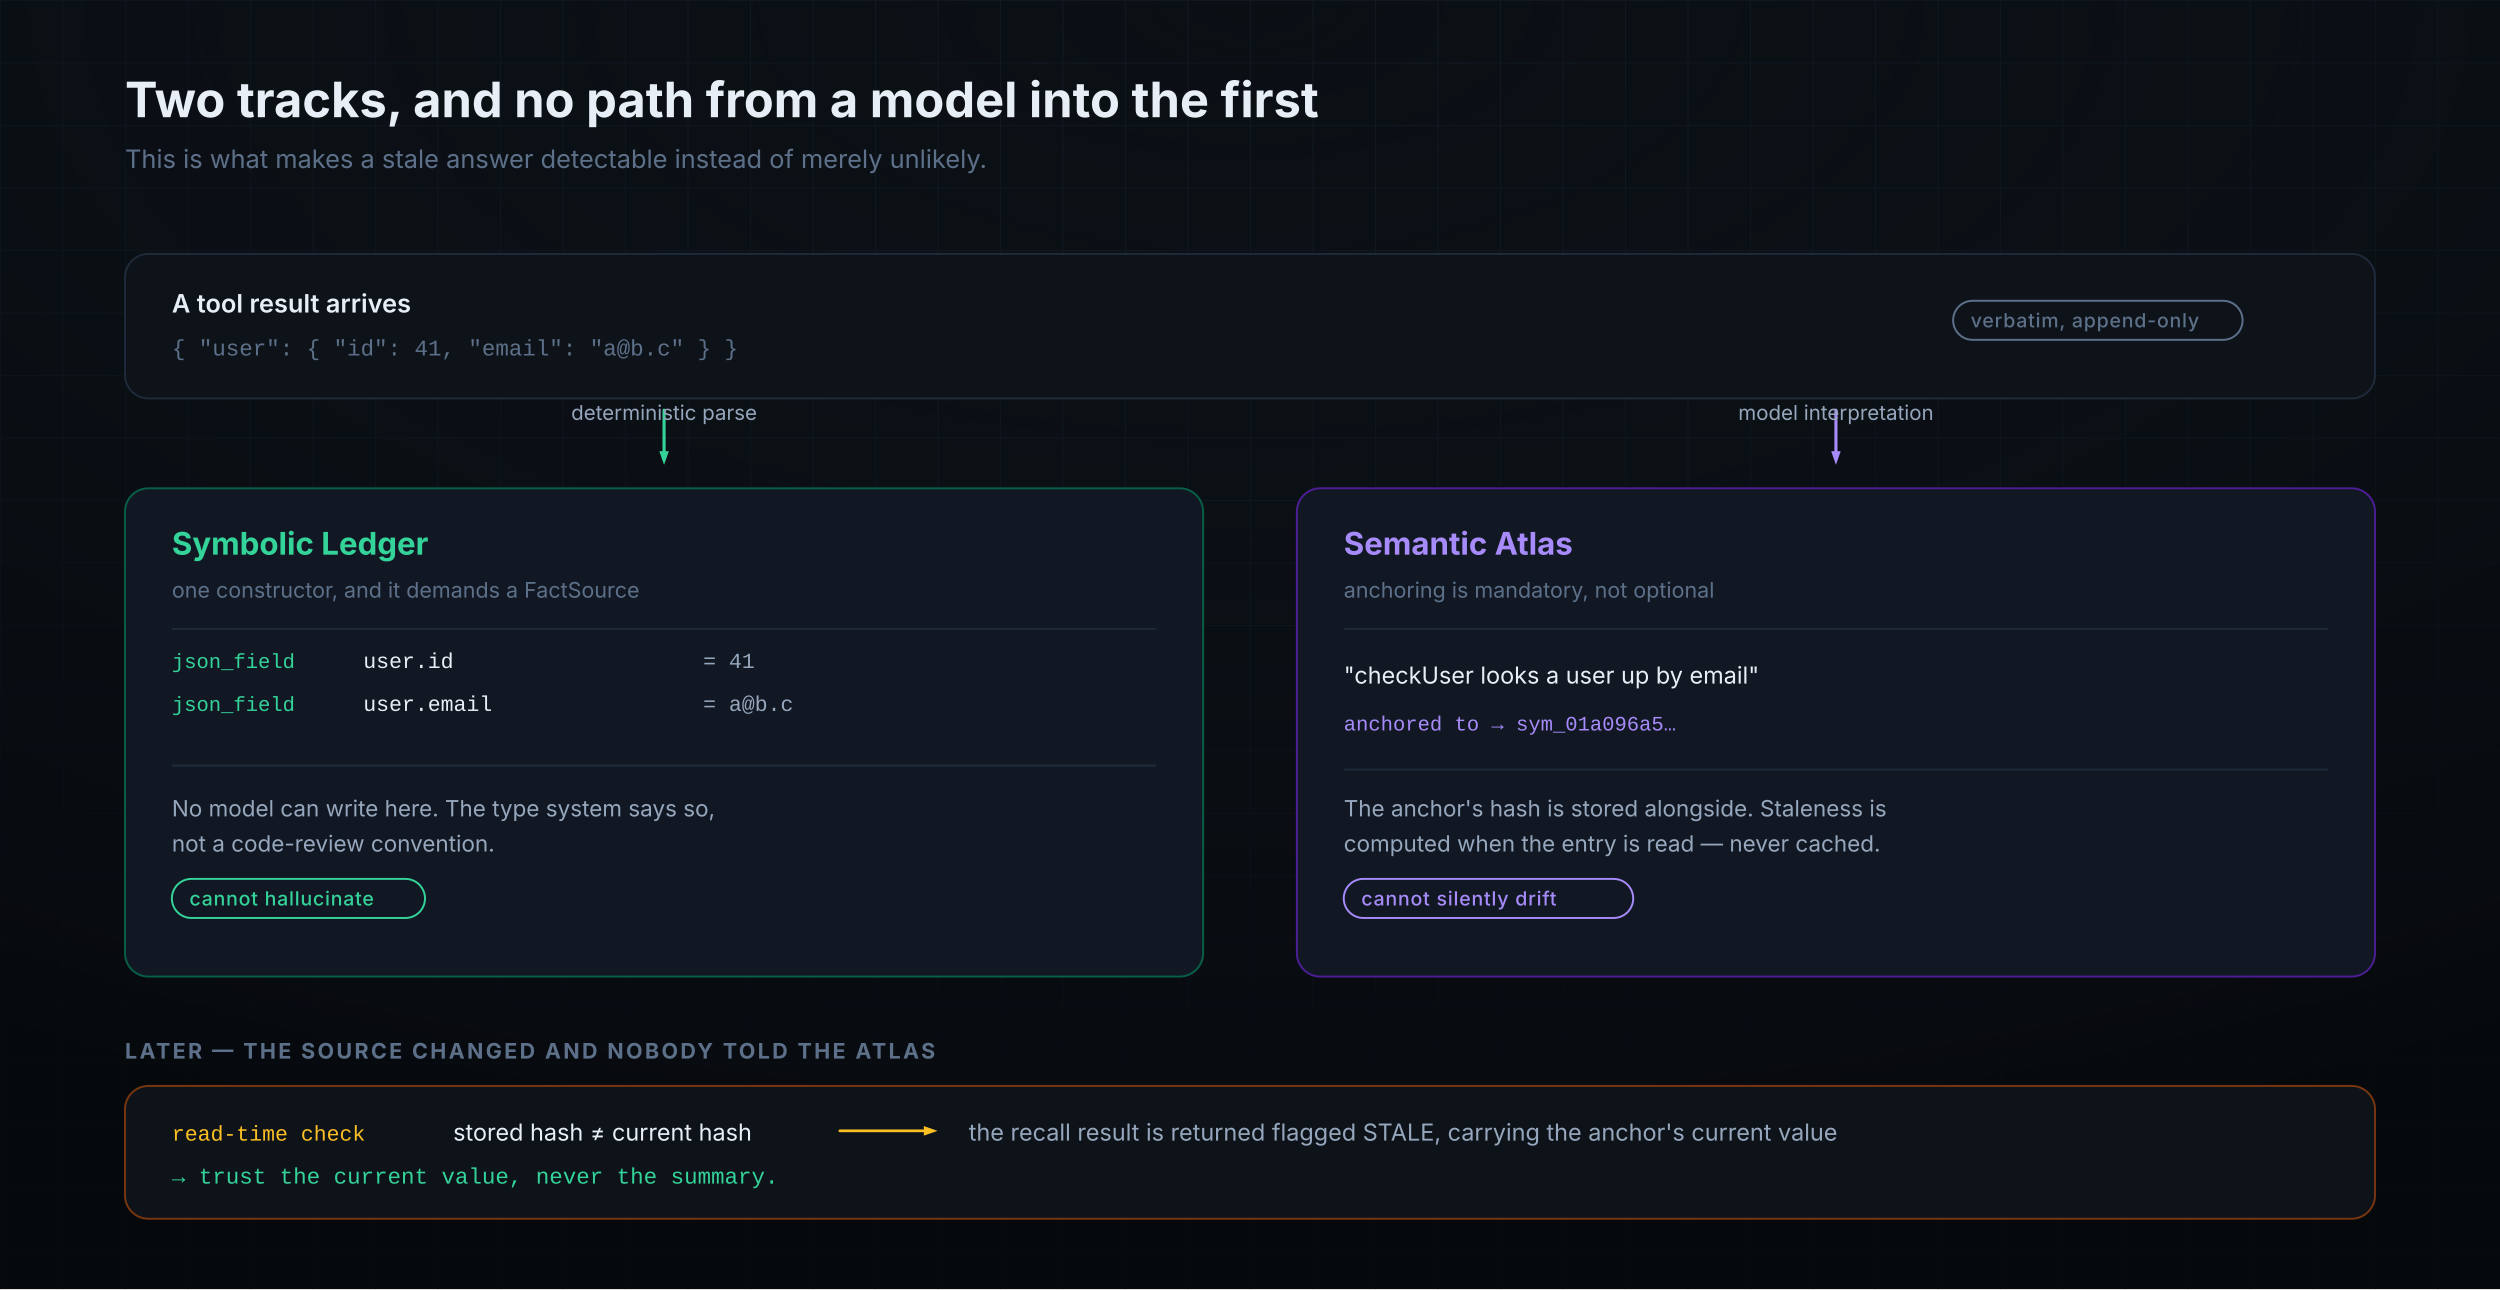
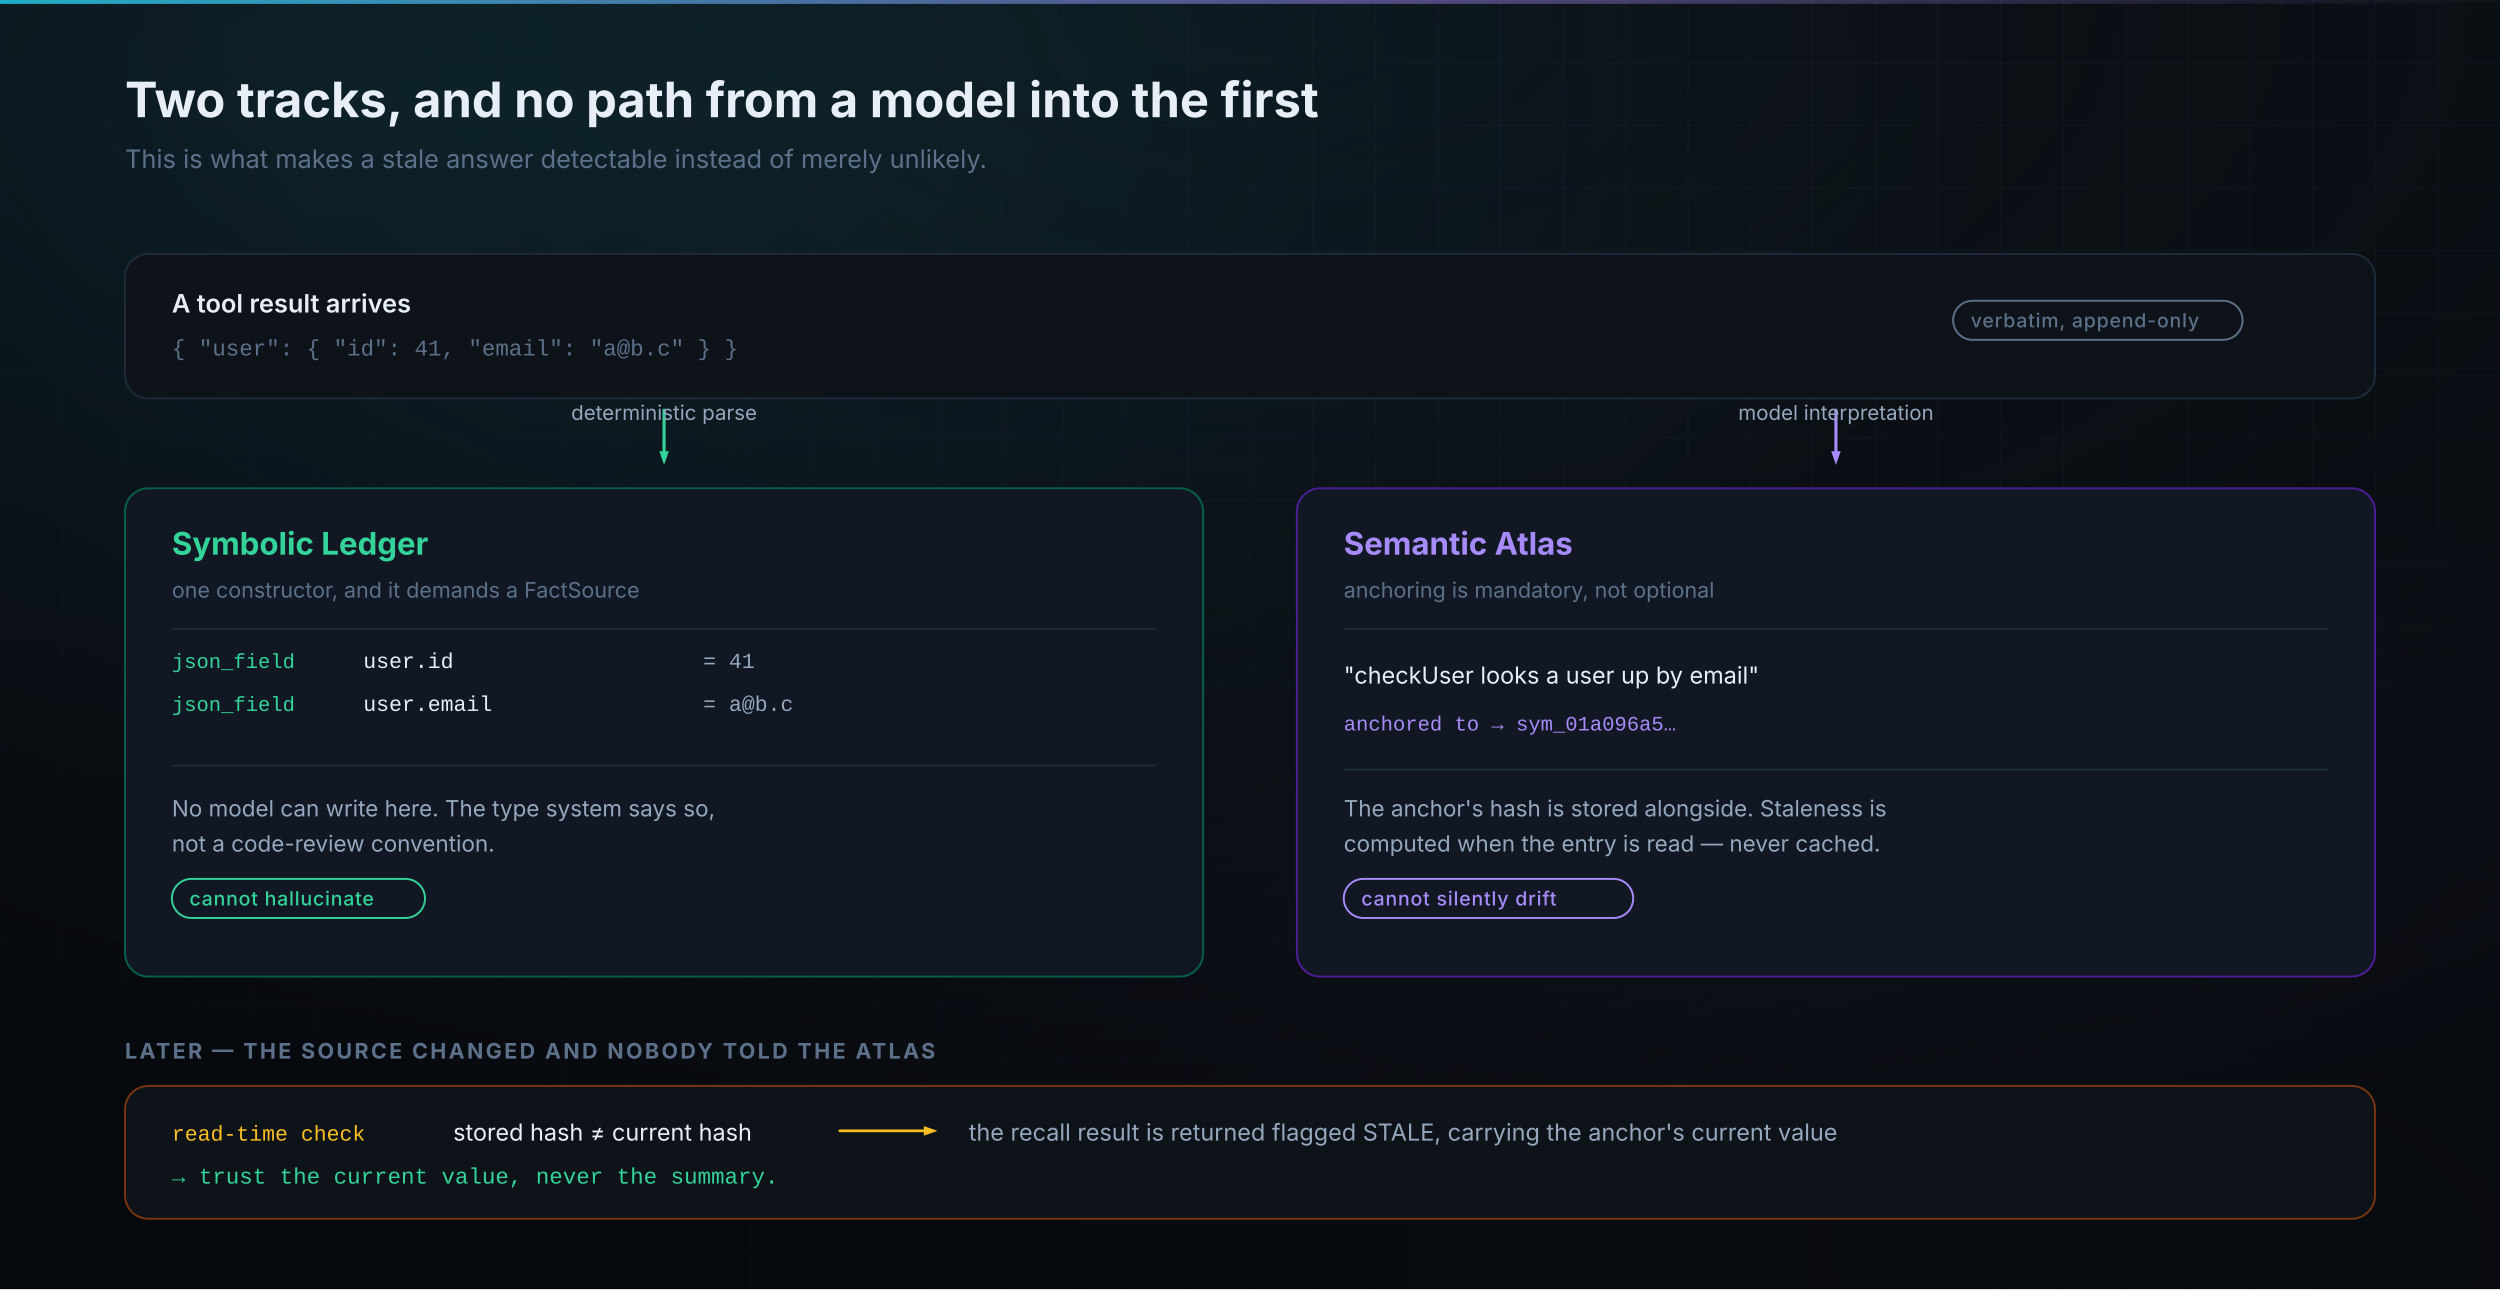
<svg xmlns="http://www.w3.org/2000/svg" viewBox="0 0 1280 660" width="1280" height="660" role="img" aria-labelledby="t d">
  <defs>
    <marker id="dim-s" markerWidth="6" markerHeight="6" refX="3" refY="3" orient="auto">
      <path d="M6 0L0 3L6 6" fill="none" stroke="#22d3ee" stroke-width="1" />
    </marker>
    <marker id="dim-e" markerWidth="6" markerHeight="6" refX="3" refY="3" orient="auto">
      <path d="M0 0L6 3L0 6" fill="none" stroke="#22d3ee" stroke-width="1" />
    </marker>
  </defs>
  <defs>
    <pattern id="dual-grid" width="32" height="32" patternUnits="userSpaceOnUse">
      <path d="M32 0H0V32" fill="none" stroke="#16202c" stroke-width="1" />
    </pattern>
    <pattern id="dual-dots" width="16" height="16" patternUnits="userSpaceOnUse">
      <circle cx="1" cy="1" r="1" fill="#16202c" />
    </pattern>
    <radialGradient id="dual-vig" cx="50%" cy="0%" r="95%">
      <stop offset="0%" stop-color="#0f1720" stop-opacity="0" />
      <stop offset="100%" stop-color="#05080b" stop-opacity="0.85" />
    </radialGradient>
    <linearGradient id="dual-sheen" x1="0" y1="0" x2="1" y2="1">
      <stop offset="0%" stop-color="#ffffff" stop-opacity="0.05" />
      <stop offset="60%" stop-color="#ffffff" stop-opacity="0" />
    </linearGradient>
+     <radialGradient id="dual-washA" cx="16%" cy="8%" r="64%">
+       <stop offset="0%" stop-color="#22d3ee" stop-opacity="0.13" />
+       <stop offset="100%" stop-color="#22d3ee" stop-opacity="0" />
+     </radialGradient>
+     <radialGradient id="dual-washB" cx="86%" cy="97%" r="60%">
+       <stop offset="0%" stop-color="#a78bfa" stop-opacity="0.16" />
+       <stop offset="100%" stop-color="#a78bfa" stop-opacity="0" />
+     </radialGradient>
+     <linearGradient id="dual-edge" x1="0" y1="0" x2="1" y2="0">
+       <stop offset="0%" stop-color="#22d3ee" stop-opacity="0.8" />
+       <stop offset="55%" stop-color="#a78bfa" stop-opacity="0.45" />
+       <stop offset="100%" stop-color="#a78bfa" stop-opacity="0" />
+     </linearGradient>
  </defs>
  <rect width="1280" height="660" fill="#0b0f14" />
+   <rect width="1280" height="660" fill="url(#dual-washA)" />
+   <rect width="1280" height="660" fill="url(#dual-washB)" />
  <rect width="1280" height="660" fill="url(#dual-grid)" opacity="0.55" />
  <rect width="1280" height="660" fill="url(#dual-vig)" />
+   <rect x="0" y="0" width="1280" height="2" fill="url(#dual-edge)" />
  <text x="64" y="60" font-family="-apple-system, BlinkMacSystemFont, 'Segoe UI', Inter, Helvetica, Arial, sans-serif" font-size="25" font-weight="700" fill="#e8eef6" text-anchor="start" opacity="1">Two tracks, and no path from a model into the first</text>
  <text x="64" y="86" font-family="-apple-system, BlinkMacSystemFont, 'Segoe UI', Inter, Helvetica, Arial, sans-serif" font-size="13" font-weight="400" fill="#5d7089" text-anchor="start" opacity="1">This is what makes a stale answer detectable instead of merely unlikely.</text>
  <rect x="64" y="130" width="1152" height="74" rx="12" fill="#0d1319" stroke="#1e2a3a" stroke-width="1" />
  <text x="88" y="160" font-family="-apple-system, BlinkMacSystemFont, 'Segoe UI', Inter, Helvetica, Arial, sans-serif" font-size="13" font-weight="600" fill="#e8eef6" text-anchor="start" opacity="1">A tool result arrives</text>
  <text x="88" y="182" font-family="ui-monospace, SFMono-Regular, 'SF Mono', Menlo, Consolas, 'Liberation Mono', monospace" font-size="11.5" font-weight="400" fill="#5d7089" text-anchor="start" opacity="1">{ "user": { "id": 41, "email": "a@b.c" } }</text>
  <rect x="1000" y="154" width="148.2" height="20" rx="10" fill="none" stroke="#5d7089" stroke-width="1" />
  <text x="1009" y="167.6" font-family="-apple-system, BlinkMacSystemFont, 'Segoe UI', Inter, Helvetica, Arial, sans-serif" font-size="10" font-weight="500" fill="#5d7089" text-anchor="start" opacity="1" letter-spacing="0.4">verbatim, append-only</text>
  <line x1="340" y1="210" x2="340" y2="231" stroke="#34d399" stroke-width="1.6" stroke-linecap="round" />
  <path d="M340 238 L337.55 231 L342.45 231 Z" fill="#34d399" />
  <text x="340" y="215" font-family="-apple-system, BlinkMacSystemFont, 'Segoe UI', Inter, Helvetica, Arial, sans-serif" font-size="10.5" font-weight="400" fill="#96a7bd" text-anchor="middle" opacity="1">deterministic parse</text>
  <rect x="64" y="250" width="552" height="250" rx="12" fill="#111823" stroke="#065f46" stroke-width="1" />
  <text x="88" y="284" font-family="-apple-system, BlinkMacSystemFont, 'Segoe UI', Inter, Helvetica, Arial, sans-serif" font-size="16" font-weight="700" fill="#34d399" text-anchor="start" opacity="1">Symbolic Ledger</text>
  <text x="88" y="306" font-family="-apple-system, BlinkMacSystemFont, 'Segoe UI', Inter, Helvetica, Arial, sans-serif" font-size="11" font-weight="400" fill="#5d7089" text-anchor="start" opacity="1">one constructor, and it demands a FactSource</text>
  <line x1="88" y1="322" x2="592" y2="322" stroke="#1e2a3a" />
  <text x="88" y="342" font-family="ui-monospace, SFMono-Regular, 'SF Mono', Menlo, Consolas, 'Liberation Mono', monospace" font-size="10.5" font-weight="400" fill="#34d399" text-anchor="start" opacity="1">json_field</text>
  <text x="186" y="342" font-family="ui-monospace, SFMono-Regular, 'SF Mono', Menlo, Consolas, 'Liberation Mono', monospace" font-size="11" font-weight="400" fill="#e8eef6" text-anchor="start" opacity="1">user.id</text>
  <text x="360" y="342" font-family="ui-monospace, SFMono-Regular, 'SF Mono', Menlo, Consolas, 'Liberation Mono', monospace" font-size="11" font-weight="400" fill="#96a7bd" text-anchor="start" opacity="1">= 41</text>
  <text x="88" y="364" font-family="ui-monospace, SFMono-Regular, 'SF Mono', Menlo, Consolas, 'Liberation Mono', monospace" font-size="10.5" font-weight="400" fill="#34d399" text-anchor="start" opacity="1">json_field</text>
  <text x="186" y="364" font-family="ui-monospace, SFMono-Regular, 'SF Mono', Menlo, Consolas, 'Liberation Mono', monospace" font-size="11" font-weight="400" fill="#e8eef6" text-anchor="start" opacity="1">user.email</text>
  <text x="360" y="364" font-family="ui-monospace, SFMono-Regular, 'SF Mono', Menlo, Consolas, 'Liberation Mono', monospace" font-size="11" font-weight="400" fill="#96a7bd" text-anchor="start" opacity="1">= a@b.c</text>
  <line x1="88" y1="392" x2="592" y2="392" stroke="#1e2a3a" />
  <text x="88" y="418" font-family="-apple-system, BlinkMacSystemFont, 'Segoe UI', Inter, Helvetica, Arial, sans-serif" font-size="11.5" font-weight="400" fill="#96a7bd" text-anchor="start" opacity="1">No model can write here. The type system says so,</text>
  <text x="88" y="436" font-family="-apple-system, BlinkMacSystemFont, 'Segoe UI', Inter, Helvetica, Arial, sans-serif" font-size="11.5" font-weight="400" fill="#96a7bd" text-anchor="start" opacity="1">not a code-review convention.</text>
  <rect x="88" y="450" width="129.6" height="20" rx="10" fill="none" stroke="#34d399" stroke-width="1" />
  <text x="97" y="463.6" font-family="-apple-system, BlinkMacSystemFont, 'Segoe UI', Inter, Helvetica, Arial, sans-serif" font-size="10" font-weight="500" fill="#34d399" text-anchor="start" opacity="1" letter-spacing="0.4">cannot hallucinate</text>
  <line x1="940" y1="210" x2="940" y2="231" stroke="#a78bfa" stroke-width="1.6" stroke-linecap="round" />
  <path d="M940 238 L937.55 231 L942.45 231 Z" fill="#a78bfa" />
  <text x="940" y="215" font-family="-apple-system, BlinkMacSystemFont, 'Segoe UI', Inter, Helvetica, Arial, sans-serif" font-size="10.5" font-weight="400" fill="#96a7bd" text-anchor="middle" opacity="1">model interpretation</text>
  <rect x="664" y="250" width="552" height="250" rx="12" fill="#111823" stroke="#4c1d95" stroke-width="1" />
  <text x="688" y="284" font-family="-apple-system, BlinkMacSystemFont, 'Segoe UI', Inter, Helvetica, Arial, sans-serif" font-size="16" font-weight="700" fill="#a78bfa" text-anchor="start" opacity="1">Semantic Atlas</text>
  <text x="688" y="306" font-family="-apple-system, BlinkMacSystemFont, 'Segoe UI', Inter, Helvetica, Arial, sans-serif" font-size="11" font-weight="400" fill="#5d7089" text-anchor="start" opacity="1">anchoring is mandatory, not optional</text>
  <line x1="688" y1="322" x2="1192" y2="322" stroke="#1e2a3a" />
  <text x="688" y="350" font-family="-apple-system, BlinkMacSystemFont, 'Segoe UI', Inter, Helvetica, Arial, sans-serif" font-size="12" font-weight="400" fill="#e8eef6" text-anchor="start" opacity="1">"checkUser looks a user up by email"</text>
  <text x="688" y="374" font-family="ui-monospace, SFMono-Regular, 'SF Mono', Menlo, Consolas, 'Liberation Mono', monospace" font-size="10.5" font-weight="400" fill="#a78bfa" text-anchor="start" opacity="1">anchored to → sym_01a096a5…</text>
  <line x1="688" y1="394" x2="1192" y2="394" stroke="#1e2a3a" />
  <text x="688" y="418" font-family="-apple-system, BlinkMacSystemFont, 'Segoe UI', Inter, Helvetica, Arial, sans-serif" font-size="11.5" font-weight="400" fill="#96a7bd" text-anchor="start" opacity="1">The anchor's hash is stored alongside. Staleness is</text>
  <text x="688" y="436" font-family="-apple-system, BlinkMacSystemFont, 'Segoe UI', Inter, Helvetica, Arial, sans-serif" font-size="11.5" font-weight="400" fill="#96a7bd" text-anchor="start" opacity="1">computed when the entry is read — never cached.</text>
  <rect x="688" y="450" width="148.2" height="20" rx="10" fill="none" stroke="#a78bfa" stroke-width="1" />
  <text x="697" y="463.6" font-family="-apple-system, BlinkMacSystemFont, 'Segoe UI', Inter, Helvetica, Arial, sans-serif" font-size="10" font-weight="500" fill="#a78bfa" text-anchor="start" opacity="1" letter-spacing="0.4">cannot silently drift</text>
  <text x="64" y="542" font-family="-apple-system, BlinkMacSystemFont, 'Segoe UI', Inter, Helvetica, Arial, sans-serif" font-size="11" font-weight="700" fill="#5d7089" text-anchor="start" opacity="1" letter-spacing="1.2">LATER — THE SOURCE CHANGED AND NOBODY TOLD THE ATLAS</text>
  <rect x="64" y="556" width="1152" height="68" rx="12" fill="#0d1319" stroke="#78350f" stroke-width="1" />
  <text x="88" y="584" font-family="ui-monospace, SFMono-Regular, 'SF Mono', Menlo, Consolas, 'Liberation Mono', monospace" font-size="11" font-weight="400" fill="#fbbf24" text-anchor="start" opacity="1">read-time check</text>
  <text x="232" y="584" font-family="-apple-system, BlinkMacSystemFont, 'Segoe UI', Inter, Helvetica, Arial, sans-serif" font-size="12" font-weight="400" fill="#e8eef6" text-anchor="start" opacity="1">stored hash ≠ current hash</text>
  <line x1="430" y1="579" x2="473" y2="579" stroke="#fbbf24" stroke-width="1.4" stroke-linecap="round" />
  <path d="M480 579 L473 581.45 L473 576.55 Z" fill="#fbbf24" />
  <text x="496" y="584" font-family="-apple-system, BlinkMacSystemFont, 'Segoe UI', Inter, Helvetica, Arial, sans-serif" font-size="12" font-weight="400" fill="#96a7bd" text-anchor="start" opacity="1">the recall result is returned flagged STALE, carrying the anchor's current value</text>
  <text x="88" y="606" font-family="ui-monospace, SFMono-Regular, 'SF Mono', Menlo, Consolas, 'Liberation Mono', monospace" font-size="11.5" font-weight="400" fill="#34d399" text-anchor="start" opacity="1">→ trust the current value, never the summary.</text>
</svg>
